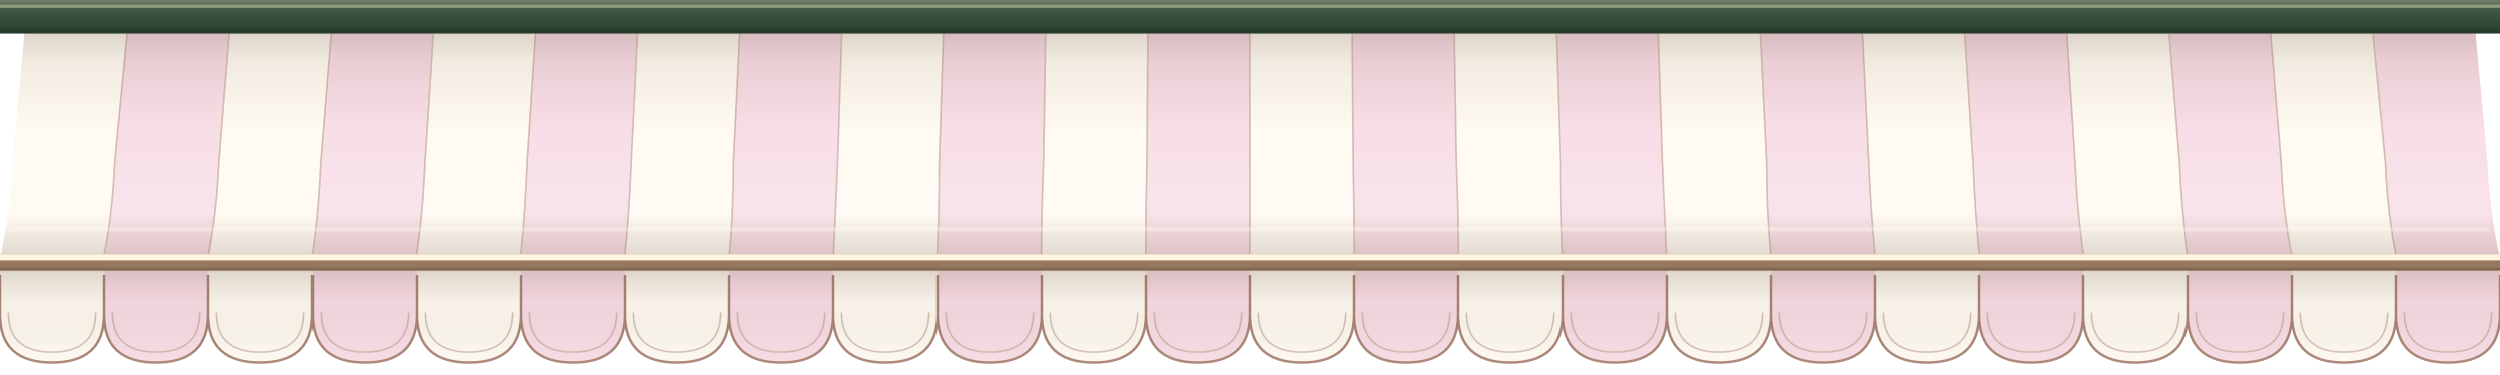
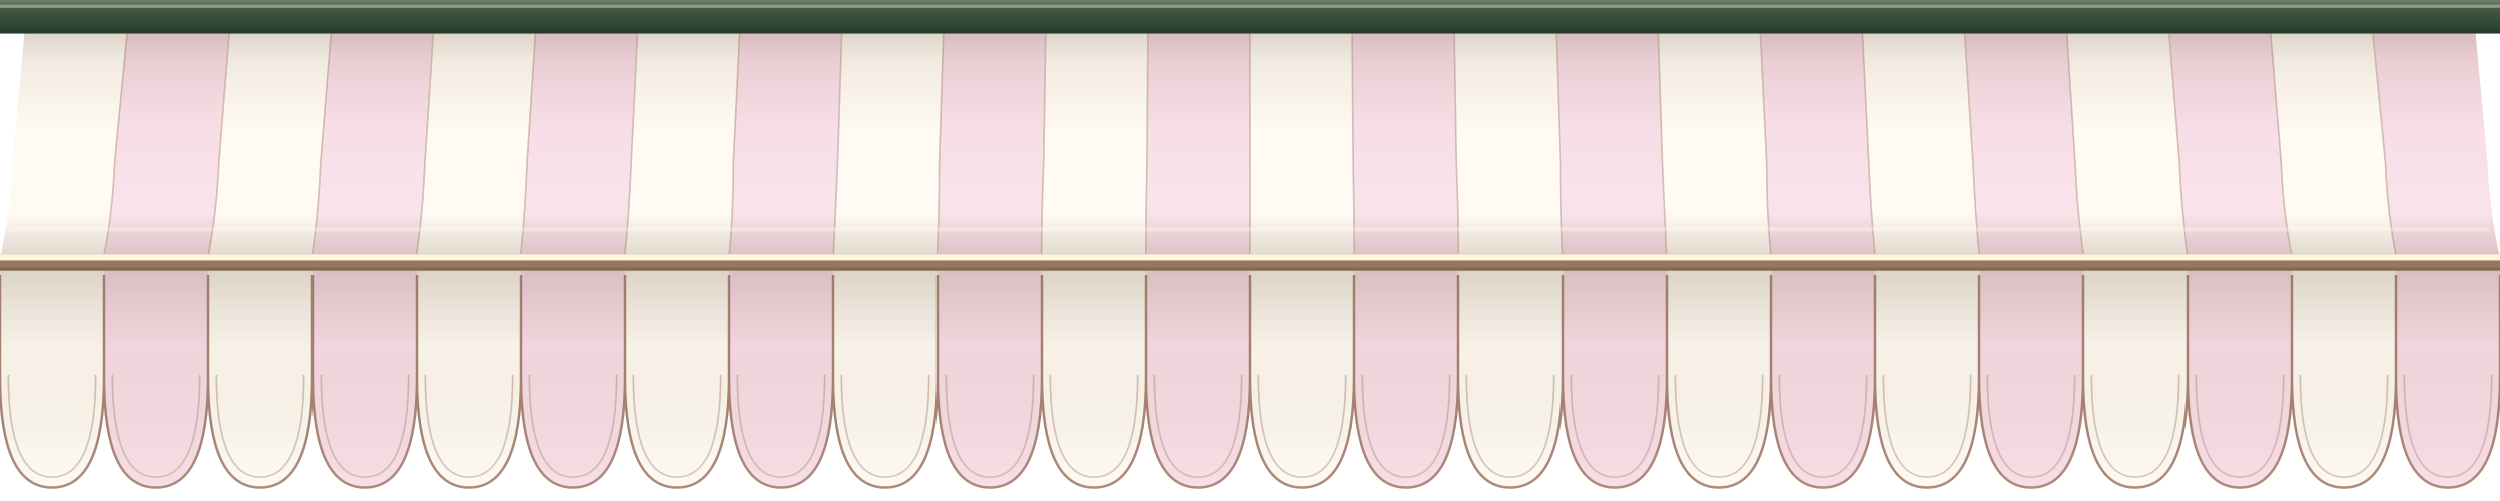
- <svg xmlns="http://www.w3.org/2000/svg" width="1200" height="180" viewBox="0 0 1200 180" preserveAspectRatio="none">
+ <svg xmlns="http://www.w3.org/2000/svg" width="1200" height="240" viewBox="0 0 1200 240" preserveAspectRatio="none">
  <defs>
    <linearGradient id="awning-slope-shade" x1="0" y1="0" x2="0" y2="1">
      <stop stop-color="#654d3b" stop-opacity=".24" />
      <stop offset=".15" stop-color="#654d3b" stop-opacity=".09" />
      <stop offset=".45" stop-color="#ffffff" stop-opacity=".08" />
      <stop offset=".8" stop-color="#ffffff" stop-opacity=".24" />
      <stop offset="1" stop-color="#654d3b" stop-opacity=".2" />
    </linearGradient>
    <linearGradient id="awning-valance-shade" x1="0" y1="0" x2="0" y2="1">
      <stop stop-color="#654d3b" stop-opacity=".24" />
      <stop offset=".35" stop-color="#654d3b" stop-opacity=".05" />
      <stop offset="1" stop-color="#ffffff" stop-opacity=".16" />
    </linearGradient>
    <linearGradient id="awning-rail" x1="0" y1="0" x2="0" y2="1">
      <stop stop-color="#71816b" />
      <stop offset=".3" stop-color="#415743" />
      <stop offset="1" stop-color="#283e30" />
    </linearGradient>
    <clipPath id="awning-slope-clip">
      <path d="M12 13H1188L1194 78Q1195 102 1200 124H0Q5 102 6 78Z" />
    </clipPath>
-     <pattern id="awning-hanging-panels" width="100" height="180" patternUnits="userSpaceOnUse">
-       <path d="M0 128H50V151Q50 174 25 174Q0 174 0 151Z" fill="#fffaf1" />
-       <path d="M50 128H100V151Q100 174 75 174Q50 174 50 151Z" fill="#f7dbe4" />
-       <path d="M0 132V151Q0 174 25 174Q50 174 50 151V132M50 151Q50 174 75 174Q100 174 100 151V132" fill="none" stroke="#a78171" stroke-width="1.2" />
-       <path d="M4 150Q4 169 25 169Q46 169 46 150M54 150Q54 169 75 169Q96 169 96 150" fill="none" stroke="#b99b88" stroke-width=".8" opacity=".6" />
+     <pattern id="awning-hanging-panels" width="100" height="240" patternUnits="userSpaceOnUse">
+       <path d="M0 128H50V181Q50 234 25 234Q0 234 0 181Z" fill="#fffaf1" />
+       <path d="M50 128H100V181Q100 234 75 234Q50 234 50 181Z" fill="#f7dbe4" />
+       <path d="M0 132V181Q0 234 25 234Q50 234 50 181V132M50 181Q50 234 75 234Q100 234 100 181V132" fill="none" stroke="#a78171" stroke-width="1.2" />
+       <path d="M4 180Q4 229 25 229Q46 229 46 180M54 180Q54 229 75 229Q96 229 96 180" fill="none" stroke="#b99b88" stroke-width=".8" opacity=".6" />
    </pattern>
-     <mask id="awning-valance-mask" maskUnits="userSpaceOnUse" x="0" y="128" width="1200" height="48">
-       <rect y="128" width="1200" height="48" fill="url(#awning-hanging-panels)" />
+     <mask id="awning-valance-mask" maskUnits="userSpaceOnUse" x="0" y="128" width="1200" height="108">
+       <rect y="128" width="1200" height="108" fill="url(#awning-hanging-panels)" />
    </mask>
  </defs>
  <g id="awning-sloped-fabric" clip-path="url(#awning-slope-clip)">
    <rect y="13" width="1200" height="112" fill="#fffaf1" />
    <g fill="#f7dbe4">
      <path d="M61 13H110L105 78Q104 102 100 124H50Q54 102 55 78Z" />
      <path d="M159 13H208L204 78Q203 102 200 124H150Q153 102 154 78Z" />
      <path d="M257 13H306L303 78Q302 102 300 124H250Q252 102 253 78Z" />
      <path d="M355 13H404L402 78Q401 102 400 124H350Q352 102 352 78Z" />
      <path d="M453 13H502L501 78Q500 102 500 124H450Q451 102 451 78Z" />
      <path d="M551 13H600V124H550Q550 102 550.5 78Z" />
      <path d="M649 13H698L699 78Q700 102 700 124H650Q650 102 649.5 78Z" />
      <path d="M747 13H796L798 78Q799 102 800 124H750Q749 102 749 78Z" />
      <path d="M845 13H894L897 78Q898 102 900 124H850Q848 102 848 78Z" />
      <path d="M943 13H992L996 78Q997 102 1000 124H950Q948 102 947 78Z" />
      <path d="M1041 13H1090L1095 78Q1096 102 1100 124H1050Q1047 102 1046 78Z" />
      <path d="M1139 13H1188L1194 78Q1195 102 1200 124H1150Q1146 102 1145 78Z" />
    </g>
    <rect y="13" width="1200" height="112" fill="url(#awning-slope-shade)" />
    <g fill="none" stroke="#ad8b79" stroke-width=".8" opacity=".5">
      <path d="M61 16L55 78Q54 102 50 122M110 16L105 78Q104 102 100 122M159 16L154 78Q153 102 150 122M208 16L204 78Q203 102 200 122" />
      <path d="M257 16L253 78Q252 102 250 122M306 16L303 78Q302 102 300 122M355 16L352 78Q352 102 350 122M404 16L402 78Q401 102 400 122" />
      <path d="M453 16L451 78Q451 102 450 122M502 16L501 78Q500 102 500 122M551 16L550.5 78Q550 102 550 122M600 16V122" />
      <path d="M649 16L649.5 78Q650 102 650 122M698 16L699 78Q700 102 700 122M747 16L749 78Q749 102 750 122M796 16L798 78Q799 102 800 122" />
      <path d="M845 16L848 78Q848 102 850 122M894 16L897 78Q898 102 900 122M943 16L947 78Q948 102 950 122M992 16L996 78Q997 102 1000 122" />
      <path d="M1041 16L1046 78Q1047 102 1050 122M1090 16L1095 78Q1096 102 1100 122M1139 16L1145 78Q1146 102 1150 122" />
    </g>
    <path d="M5 110H1195" fill="none" stroke="#fffaf1" stroke-width="2" opacity=".36" />
  </g>
  <g id="awning-hanging-valance">
-     <rect y="128" width="1200" height="48" fill="url(#awning-hanging-panels)" />
-     <rect y="128" width="1200" height="48" fill="url(#awning-valance-shade)" mask="url(#awning-valance-mask)" />
+     <rect y="128" width="1200" height="108" fill="url(#awning-hanging-panels)" />
+     <rect y="128" width="1200" height="108" fill="url(#awning-valance-shade)" mask="url(#awning-valance-mask)" />
  </g>
  <g id="awning-front-bar">
    <rect y="122" width="1200" height="8" fill="#967861" />
    <rect y="122" width="1200" height="3" fill="#fff4df" />
    <path d="M0 129H1200" stroke="#6b5745" stroke-width="1.2" opacity=".5" />
  </g>
  <g id="awning-wall-rail">
    <rect width="1200" height="16" fill="url(#awning-rail)" />
    <path d="M0 3H1200" stroke="#b3bc9d" stroke-width="1.5" opacity=".65" />
    <path d="M0 15H1200" stroke="#263b2b" stroke-width="2" />
  </g>
</svg>
